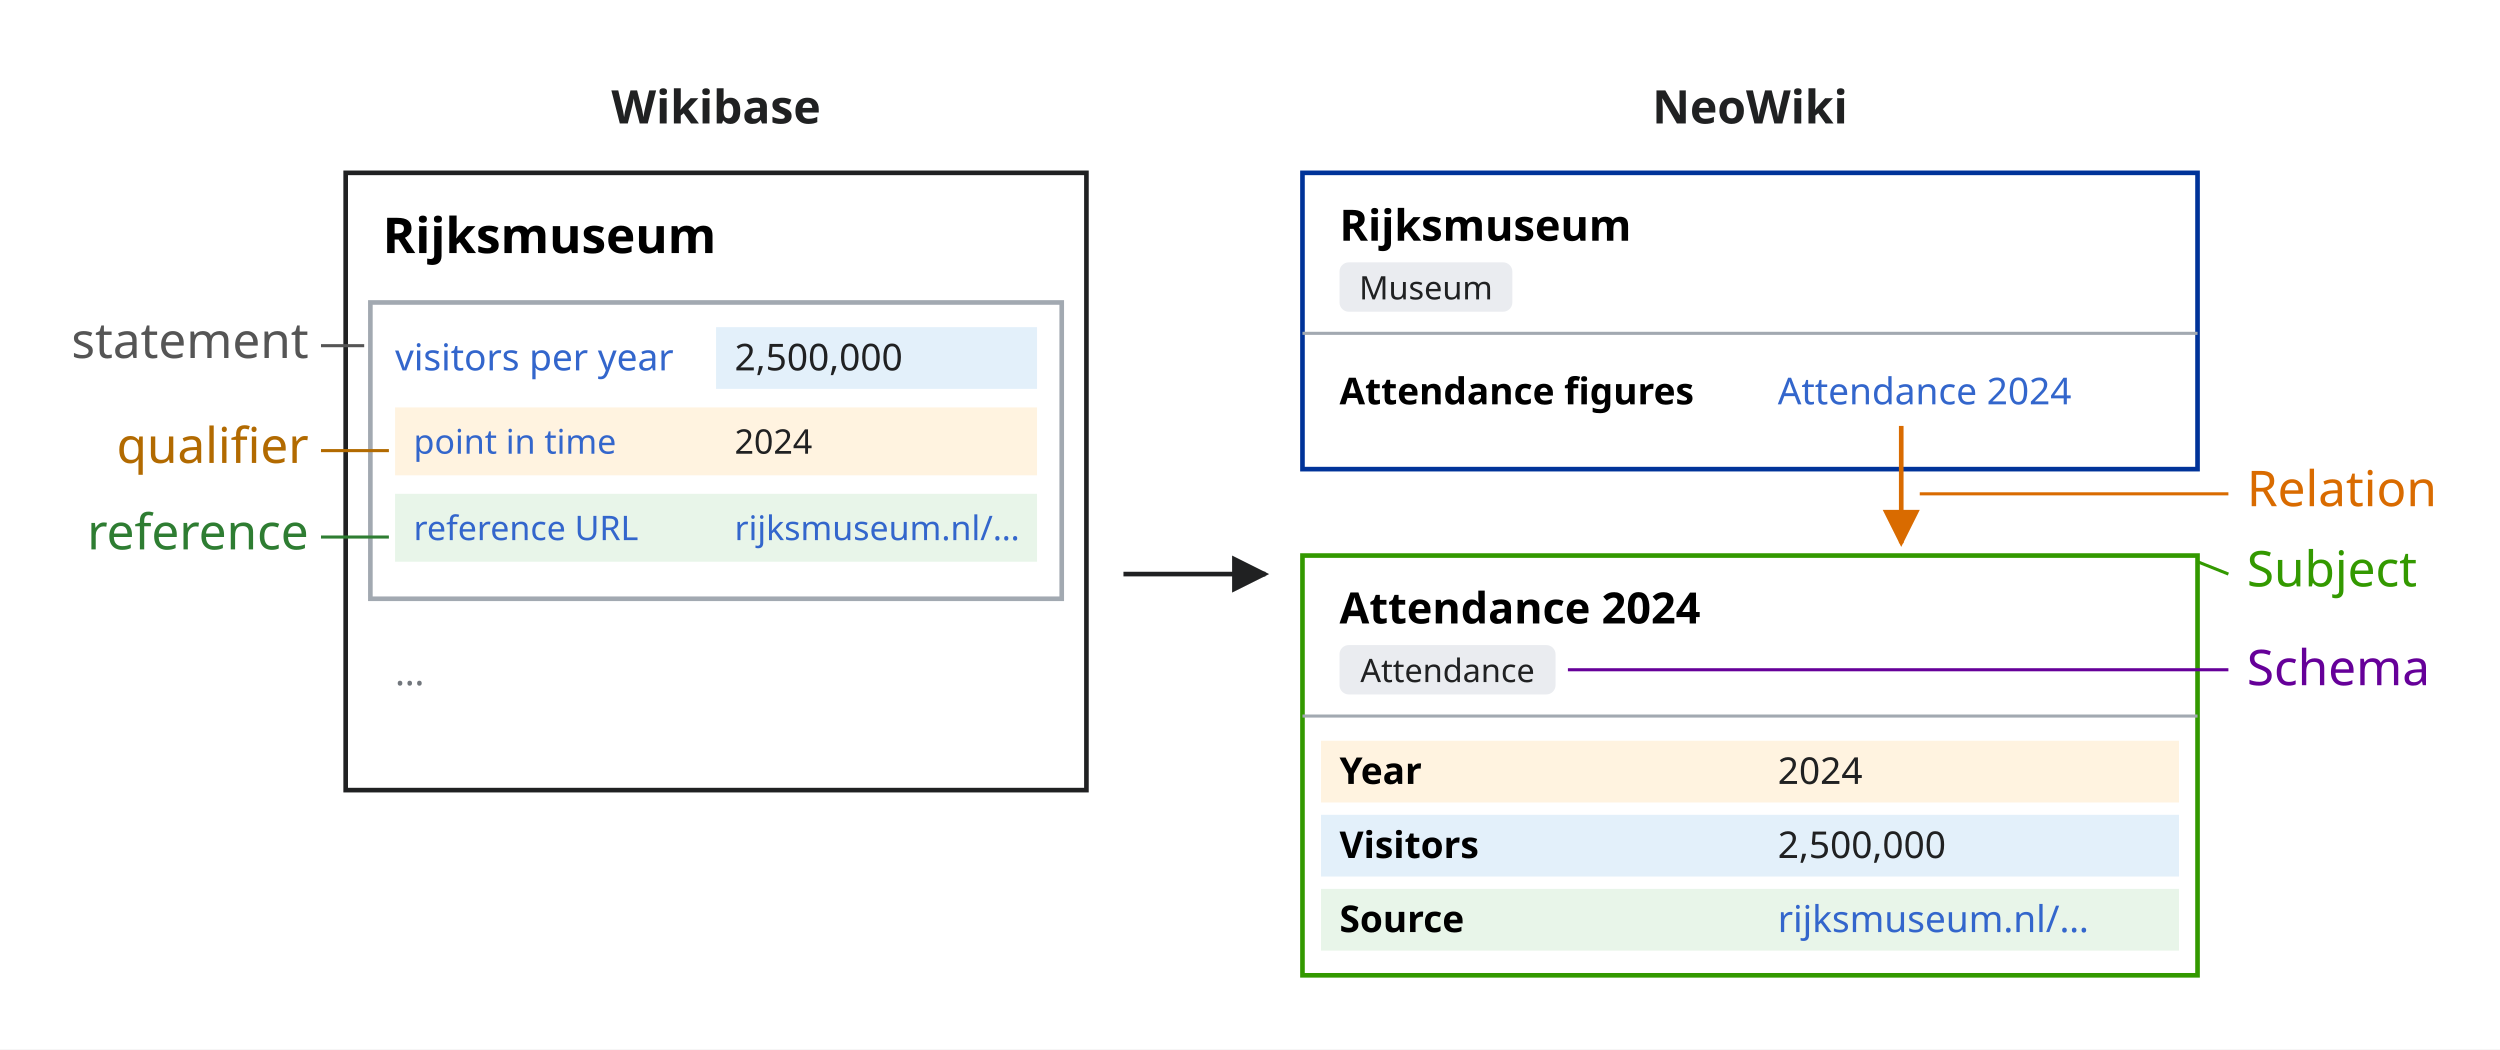
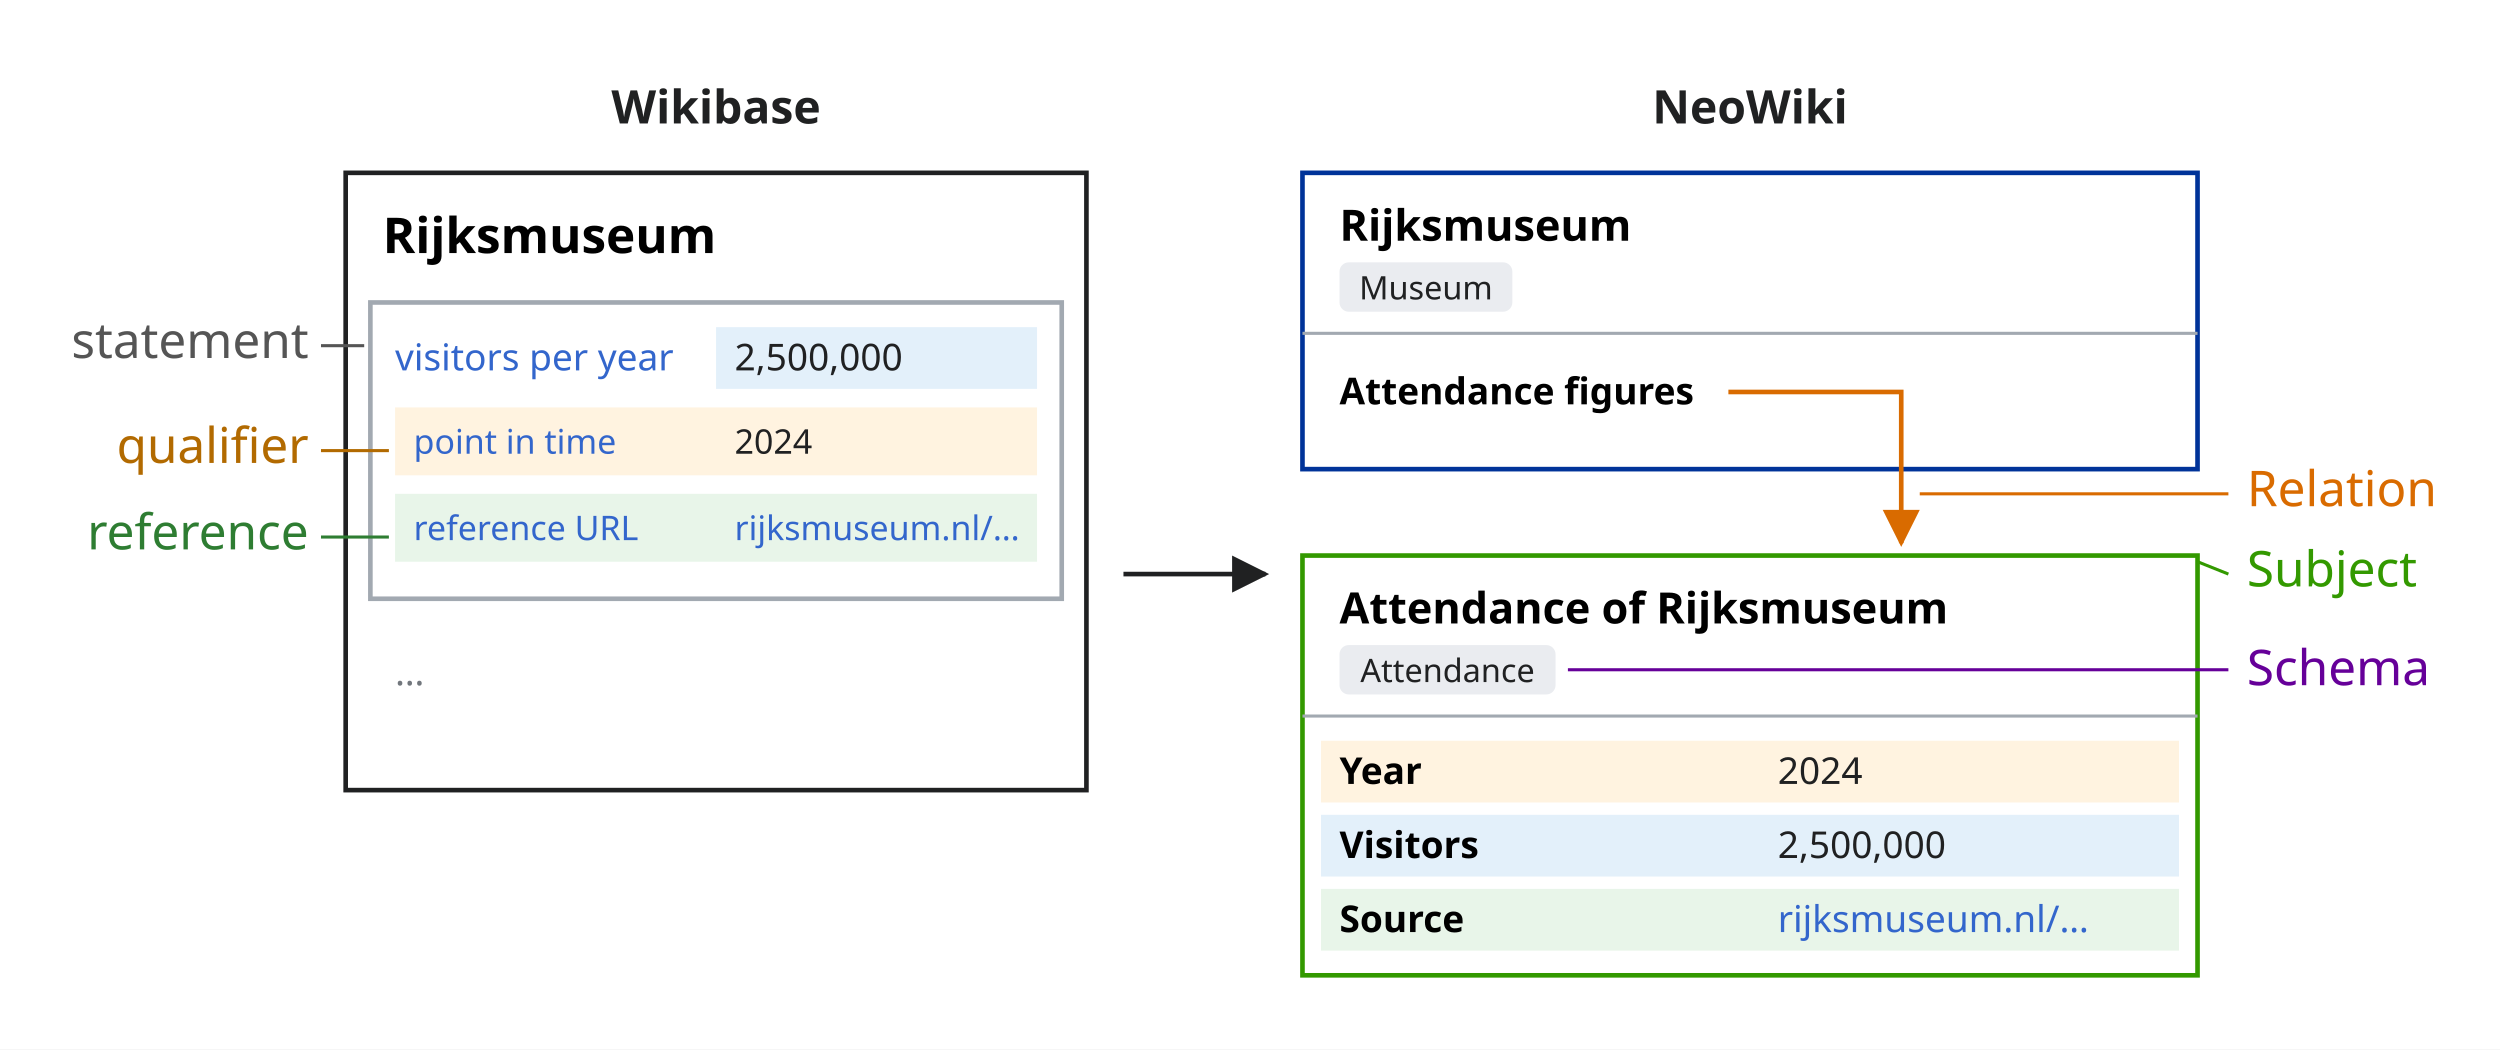
<svg xmlns="http://www.w3.org/2000/svg" width="810" height="340" viewBox="0 0 810 340" font-family="sans-serif" font-size="16">
  <defs>
    <marker id="arrow" viewBox="0 0 10 10" refX="9" refY="5" markerWidth="8" markerHeight="8" orient="auto">
      <path d="M0,0L10,5L0,10z" fill="#202122" />
    </marker>
    <marker id="arrow-relation" viewBox="0 0 10 10" refX="9" refY="5" markerWidth="8" markerHeight="8" orient="auto">
      <path d="M0,0L10,5L0,10z" fill="#D96B00" />
    </marker>
  </defs>
  <rect width="810" height="340" fill="#FFF" />
  <text x="232" y="40" text-anchor="middle" font-size="15" font-weight="bold" fill="#202122">Wikibase</text>
  <rect x="112" y="56" width="240" height="200" fill="none" stroke="#202122" stroke-width="1.5" />
  <text x="124" y="82" font-size="16" font-weight="bold" fill="#000">Rijksmuseum</text>
  <rect x="120" y="98" width="224" height="96" fill="none" stroke="#A2A9B1" stroke-width="1.5" />
  <rect x="232" y="106" width="104" height="20" fill="#E3F0FA" />
  <text x="128" y="120" font-size="12" fill="#36C">visitors per year</text>
  <text x="238" y="120" font-size="12" fill="#202122">2,500,000</text>
  <rect x="128" y="132" width="208" height="22" fill="#FFF3E0" />
  <text x="134" y="147" font-size="11" fill="#36C">point in time</text>
  <text x="238" y="147" font-size="11" fill="#202122">2024</text>
  <rect x="128" y="160" width="208" height="22" fill="#E8F5E9" />
  <text x="134" y="175" font-size="11" fill="#36C">reference URL</text>
  <text x="238" y="175" font-size="11" fill="#36C">rijksmuseum.nl/…</text>
  <text x="128" y="222" font-size="12" fill="#72777D">…</text>
  <text x="100" y="116" text-anchor="end" fill="#555">statement</text>
  <path stroke="#555" d="M104,112H118" />
  <text x="100" y="150" text-anchor="end" fill="#B26A00">qualifier</text>
  <path stroke="#B26A00" d="M104,146H126" />
  <text x="100" y="178" text-anchor="end" fill="#2E7D32">reference</text>
  <path stroke="#2E7D32" d="M104,174H126" />
  <path stroke="#202122" stroke-width="1.5" d="M364,186H410" marker-end="url(#arrow)" />
  <text x="567" y="40" text-anchor="middle" font-size="15" font-weight="bold" fill="#202122">NeoWiki</text>
  <rect x="422" y="56" width="290" height="96" fill="none" stroke="#039" stroke-width="1.5" />
  <text x="434" y="78" font-size="14" font-weight="bold" fill="#000">Rijksmuseum</text>
  <rect x="434" y="85" width="56" height="16" rx="3" fill="#EAECF0" />
  <text x="462" y="97" font-size="10.5" text-anchor="middle" fill="#202122">Museum</text>
  <path stroke="#A2A9B1" d="M422,108H712" />
  <text x="434" y="131" font-size="12" font-weight="bold" fill="#000">Attendance figures</text>
-   <text x="576" y="131" font-size="12" fill="#36C">Attendance 2024</text>
-   <path stroke="#D96B00" stroke-width="1.5" d="M616,138V176" marker-end="url(#arrow-relation)" />
+   <path stroke="#D96B00" stroke-width="1.5" fill="none" d="M560,127H616V176" marker-end="url(#arrow-relation)" />
  <rect x="422" y="180" width="290" height="136" fill="none" stroke="#390" stroke-width="1.5" />
-   <text x="434" y="202" font-size="14" font-weight="bold" fill="#000">Attendance 2024</text>
+   <text x="434" y="202" font-size="14" font-weight="bold" fill="#000">Attendance of Rijksmuseum</text>
  <rect x="434" y="209" width="70" height="16" rx="3" fill="#EAECF0" />
  <text x="469" y="221" font-size="10.5" text-anchor="middle" fill="#202122">Attendance</text>
  <path stroke="#A2A9B1" d="M422,232H712" />
  <rect x="428" y="240" width="278" height="20" fill="#FFF3E0" />
  <text x="434" y="254" font-size="12" font-weight="bold" fill="#000">Year</text>
  <text x="576" y="254" font-size="12" fill="#202122">2024</text>
  <rect x="428" y="264" width="278" height="20" fill="#E3F0FA" />
  <text x="434" y="278" font-size="12" font-weight="bold" fill="#000">Visitors</text>
  <text x="576" y="278" font-size="12" fill="#202122">2,500,000</text>
  <rect x="428" y="288" width="278" height="20" fill="#E8F5E9" />
  <text x="434" y="302" font-size="12" font-weight="bold" fill="#000">Source</text>
  <text x="576" y="302" font-size="12" fill="#36C">rijksmuseum.nl/…</text>
  <text x="728" y="164" fill="#D96B00">Relation</text>
  <path stroke="#D96B00" d="M722,160H622" />
  <text x="728" y="190" fill="#390">Subject</text>
  <path stroke="#390" d="M722,186L712,182" />
  <text x="728" y="222" fill="#609">Schema</text>
  <path stroke="#609" d="M722,217H508" />
</svg>
